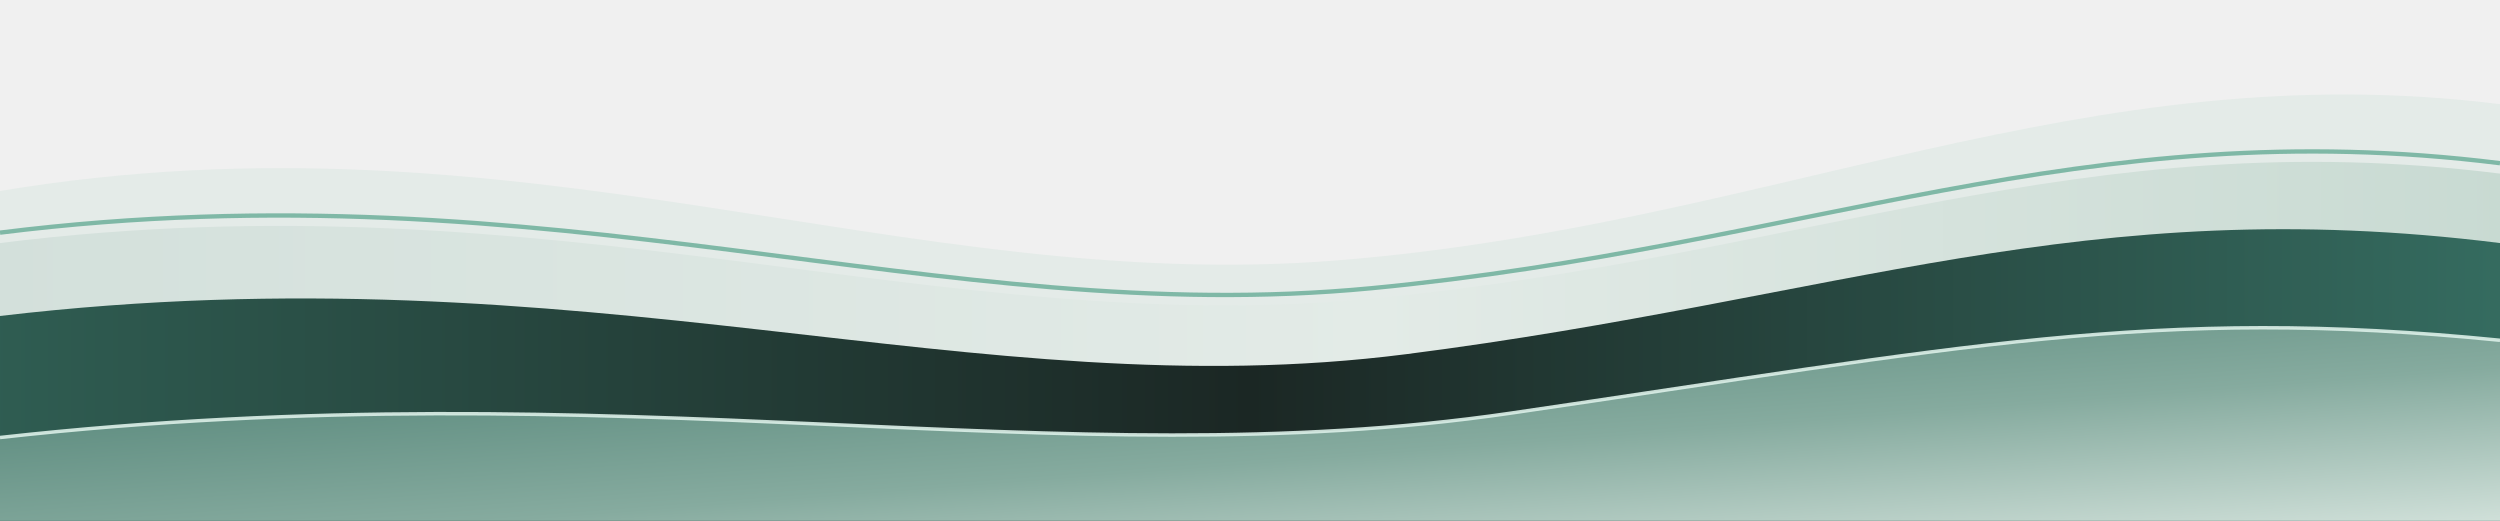
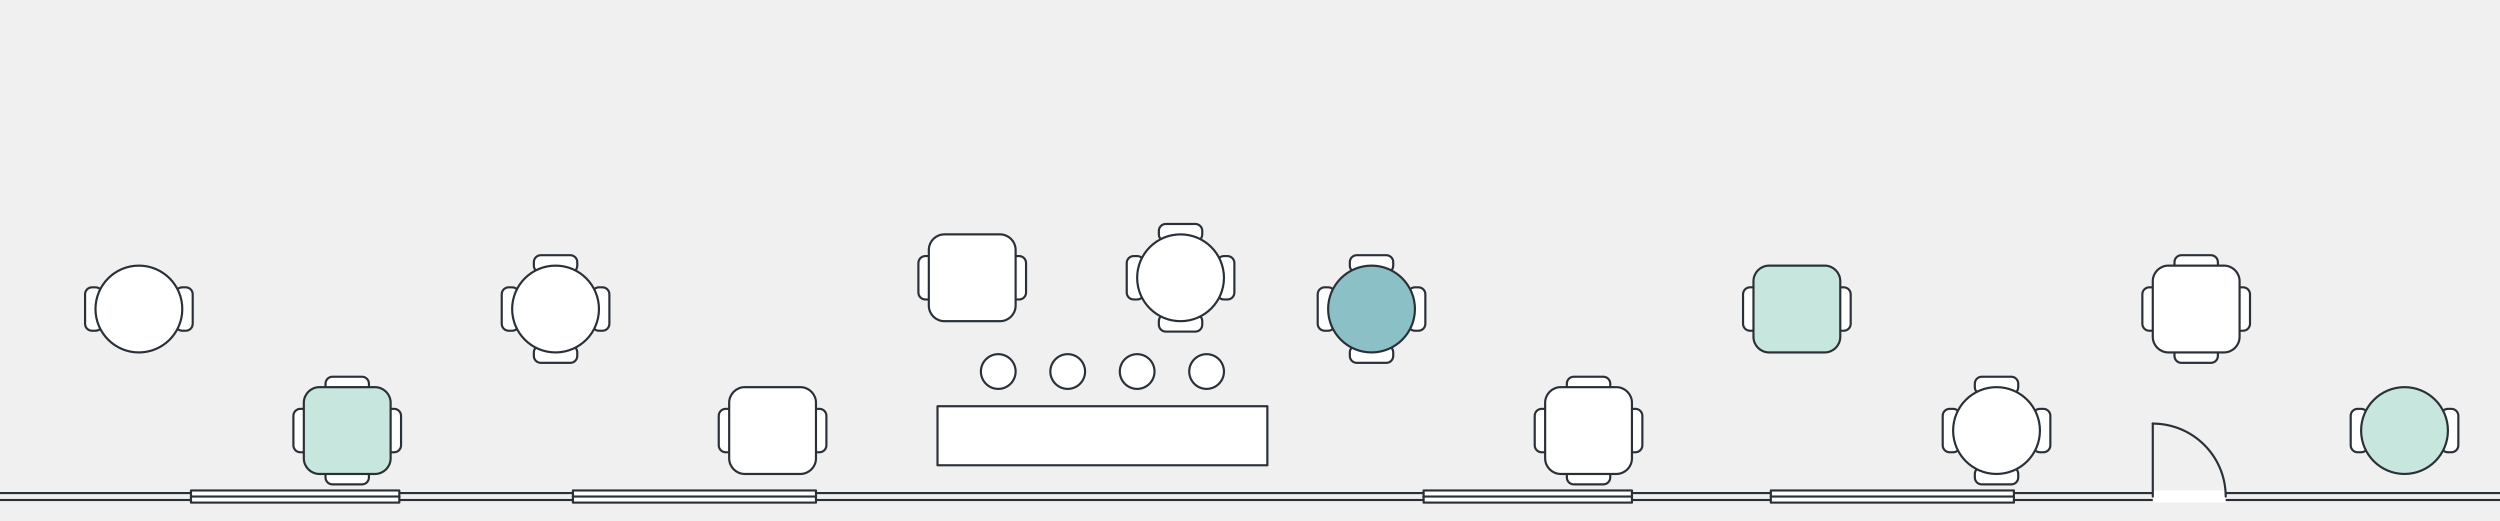
- <svg xmlns="http://www.w3.org/2000/svg" viewBox="0 0 1440 300" preserveAspectRatio="xMidYMax slice">
-   <defs>
-     <linearGradient id="b2" x1="0" x2="1">
-       <stop offset="0" stop-color="#d3e0db" />
-       <stop offset=".55" stop-color="#e3ebe7" />
-       <stop offset="1" stop-color="#c8dad2" />
-     </linearGradient>
-     <linearGradient id="b3" x1="0" x2="1">
-       <stop offset="0" stop-color="#2f5d52" />
-       <stop offset=".5" stop-color="#1b2724" />
-       <stop offset="1" stop-color="#356c60" />
-     </linearGradient>
-     <linearGradient id="b4" x1="0" x2="1" y1="0" y2="1">
-       <stop offset="0" stop-color="#477b6e" />
-       <stop offset=".6" stop-color="#86ab9f" />
-       <stop offset="1" stop-color="#d0e0d9" />
-     </linearGradient>
-   </defs>
-   <path d="M0 110 C 300 60 520 170 770 150 S 1200 30 1440 60 V300 H0 Z" fill="#e4ebe8" />
-   <path d="M0 140 C 320 100 540 196 790 172 S 1200 70 1440 100 V300 H0 Z" fill="url(#b2)" />
-   <path d="M0 134 C 320 94 540 190 790 166 S 1200 64 1440 94" fill="none" stroke="#7fb8a6" stroke-width="2.5" />
-   <path d="M0 182 C 340 142 560 236 810 204 S 1200 110 1440 140 V300 H0 Z" fill="url(#b3)" />
-   <path d="M0 252 C 360 212 610 276 870 238 S 1240 176 1440 196 V300 H0 Z" fill="url(#b4)" />
-   <path d="M0 252 C 360 212 610 276 870 238 S 1240 176 1440 196" fill="none" stroke="#dcefe8" stroke-width="2" opacity=".9" />
+ <svg xmlns="http://www.w3.org/2000/svg" viewBox="0 0 1440 300" preserveAspectRatio="xMidYMax slice" fill="none" stroke="#2A3038" stroke-width="1.25" stroke-linecap="round" stroke-linejoin="round">
+   <path d="M0 284H1440M0 288H1440" />
+   <rect x="110" y="282.5" width="120" height="7" fill="#FFFFFF" />
+   <path d="M110 286H230" />
+   <rect x="330" y="282.5" width="140" height="7" fill="#FFFFFF" />
+   <path d="M330 286H470" />
+   <rect x="820" y="282.5" width="120" height="7" fill="#FFFFFF" />
+   <path d="M820 286H940" />
+   <rect x="1020" y="282.5" width="140" height="7" fill="#FFFFFF" />
+   <path d="M1020 286H1160" />
+   <rect x="540" y="234" width="190" height="34" fill="#FFFFFF" />
+   <circle cx="575" cy="214" r="10" fill="#FFFFFF" />
+   <circle cx="615" cy="214" r="10" fill="#FFFFFF" />
+   <circle cx="655" cy="214" r="10" fill="#FFFFFF" />
+   <circle cx="695" cy="214" r="10" fill="#FFFFFF" />
+   <rect x="1240" y="282.5" width="42" height="7" fill="#FFFFFF" stroke="none" />
+   <path d="M1240 286V244" />
+   <path d="M1240 244A42 42 0 0 1 1282 286" stroke-dasharray="none" />
+   <rect x="49" y="165.5" width="10" height="25" rx="4" fill="#FFFFFF" />
+   <rect x="101" y="165.5" width="10" height="25" rx="4" fill="#FFFFFF" />
+   <circle cx="80" cy="178" r="25" fill="#FFFFFF" />
+   <rect x="289" y="165.5" width="10" height="25" rx="4" fill="#FFFFFF" />
+   <rect x="341" y="165.5" width="10" height="25" rx="4" fill="#FFFFFF" />
+   <rect x="307.5" y="147" width="25" height="10" rx="4" fill="#FFFFFF" />
+   <rect x="307.5" y="199" width="25" height="10" rx="4" fill="#FFFFFF" />
+   <circle cx="320" cy="178" r="25" fill="#FFFFFF" />
+   <rect x="529" y="147.5" width="10" height="25" rx="4" fill="#FFFFFF" />
+   <rect x="581" y="147.5" width="10" height="25" rx="4" fill="#FFFFFF" />
+   <rect x="535" y="135" width="50" height="50" rx="9" fill="#FFFFFF" />
+   <rect x="649" y="147.5" width="10" height="25" rx="4" fill="#FFFFFF" />
+   <rect x="701" y="147.5" width="10" height="25" rx="4" fill="#FFFFFF" />
+   <rect x="667.5" y="129" width="25" height="10" rx="4" fill="#FFFFFF" />
+   <rect x="667.5" y="181" width="25" height="10" rx="4" fill="#FFFFFF" />
+   <circle cx="680" cy="160" r="25" fill="#FFFFFF" />
+   <rect x="759" y="165.5" width="10" height="25" rx="4" fill="#FFFFFF" />
+   <rect x="811" y="165.5" width="10" height="25" rx="4" fill="#FFFFFF" />
+   <rect x="777.5" y="147" width="25" height="10" rx="4" fill="#FFFFFF" />
+   <rect x="777.5" y="199" width="25" height="10" rx="4" fill="#FFFFFF" />
+   <circle cx="790" cy="178" r="25" fill="#8BC1C6" />
+   <rect x="1004" y="165.5" width="10" height="25" rx="4" fill="#FFFFFF" />
+   <rect x="1056" y="165.5" width="10" height="25" rx="4" fill="#FFFFFF" />
+   <rect x="1010" y="153" width="50" height="50" rx="9" fill="#C7E7DE" />
+   <rect x="1234" y="165.5" width="10" height="25" rx="4" fill="#FFFFFF" />
+   <rect x="1286" y="165.5" width="10" height="25" rx="4" fill="#FFFFFF" />
+   <rect x="1252.5" y="147" width="25" height="10" rx="4" fill="#FFFFFF" />
+   <rect x="1252.5" y="199" width="25" height="10" rx="4" fill="#FFFFFF" />
+   <rect x="1240" y="153" width="50" height="50" rx="9" fill="#FFFFFF" />
+   <rect x="169" y="235.5" width="10" height="25" rx="4" fill="#FFFFFF" />
+   <rect x="221" y="235.5" width="10" height="25" rx="4" fill="#FFFFFF" />
+   <rect x="187.5" y="217" width="25" height="10" rx="4" fill="#FFFFFF" />
+   <rect x="187.5" y="269" width="25" height="10" rx="4" fill="#FFFFFF" />
+   <rect x="175" y="223" width="50" height="50" rx="9" fill="#C7E7DE" />
+   <rect x="414" y="235.5" width="10" height="25" rx="4" fill="#FFFFFF" />
+   <rect x="466" y="235.5" width="10" height="25" rx="4" fill="#FFFFFF" />
+   <rect x="420" y="223" width="50" height="50" rx="9" fill="#FFFFFF" />
+   <rect x="884" y="235.5" width="10" height="25" rx="4" fill="#FFFFFF" />
+   <rect x="936" y="235.5" width="10" height="25" rx="4" fill="#FFFFFF" />
+   <rect x="902.5" y="217" width="25" height="10" rx="4" fill="#FFFFFF" />
+   <rect x="902.5" y="269" width="25" height="10" rx="4" fill="#FFFFFF" />
+   <rect x="890" y="223" width="50" height="50" rx="9" fill="#FFFFFF" />
+   <rect x="1119" y="235.5" width="10" height="25" rx="4" fill="#FFFFFF" />
+   <rect x="1171" y="235.5" width="10" height="25" rx="4" fill="#FFFFFF" />
+   <rect x="1137.5" y="217" width="25" height="10" rx="4" fill="#FFFFFF" />
+   <rect x="1137.5" y="269" width="25" height="10" rx="4" fill="#FFFFFF" />
+   <circle cx="1150" cy="248" r="25" fill="#FFFFFF" />
+   <rect x="1354" y="235.5" width="10" height="25" rx="4" fill="#FFFFFF" />
+   <rect x="1406" y="235.5" width="10" height="25" rx="4" fill="#FFFFFF" />
+   <circle cx="1385" cy="248" r="25" fill="#C7E7DE" />
</svg>
